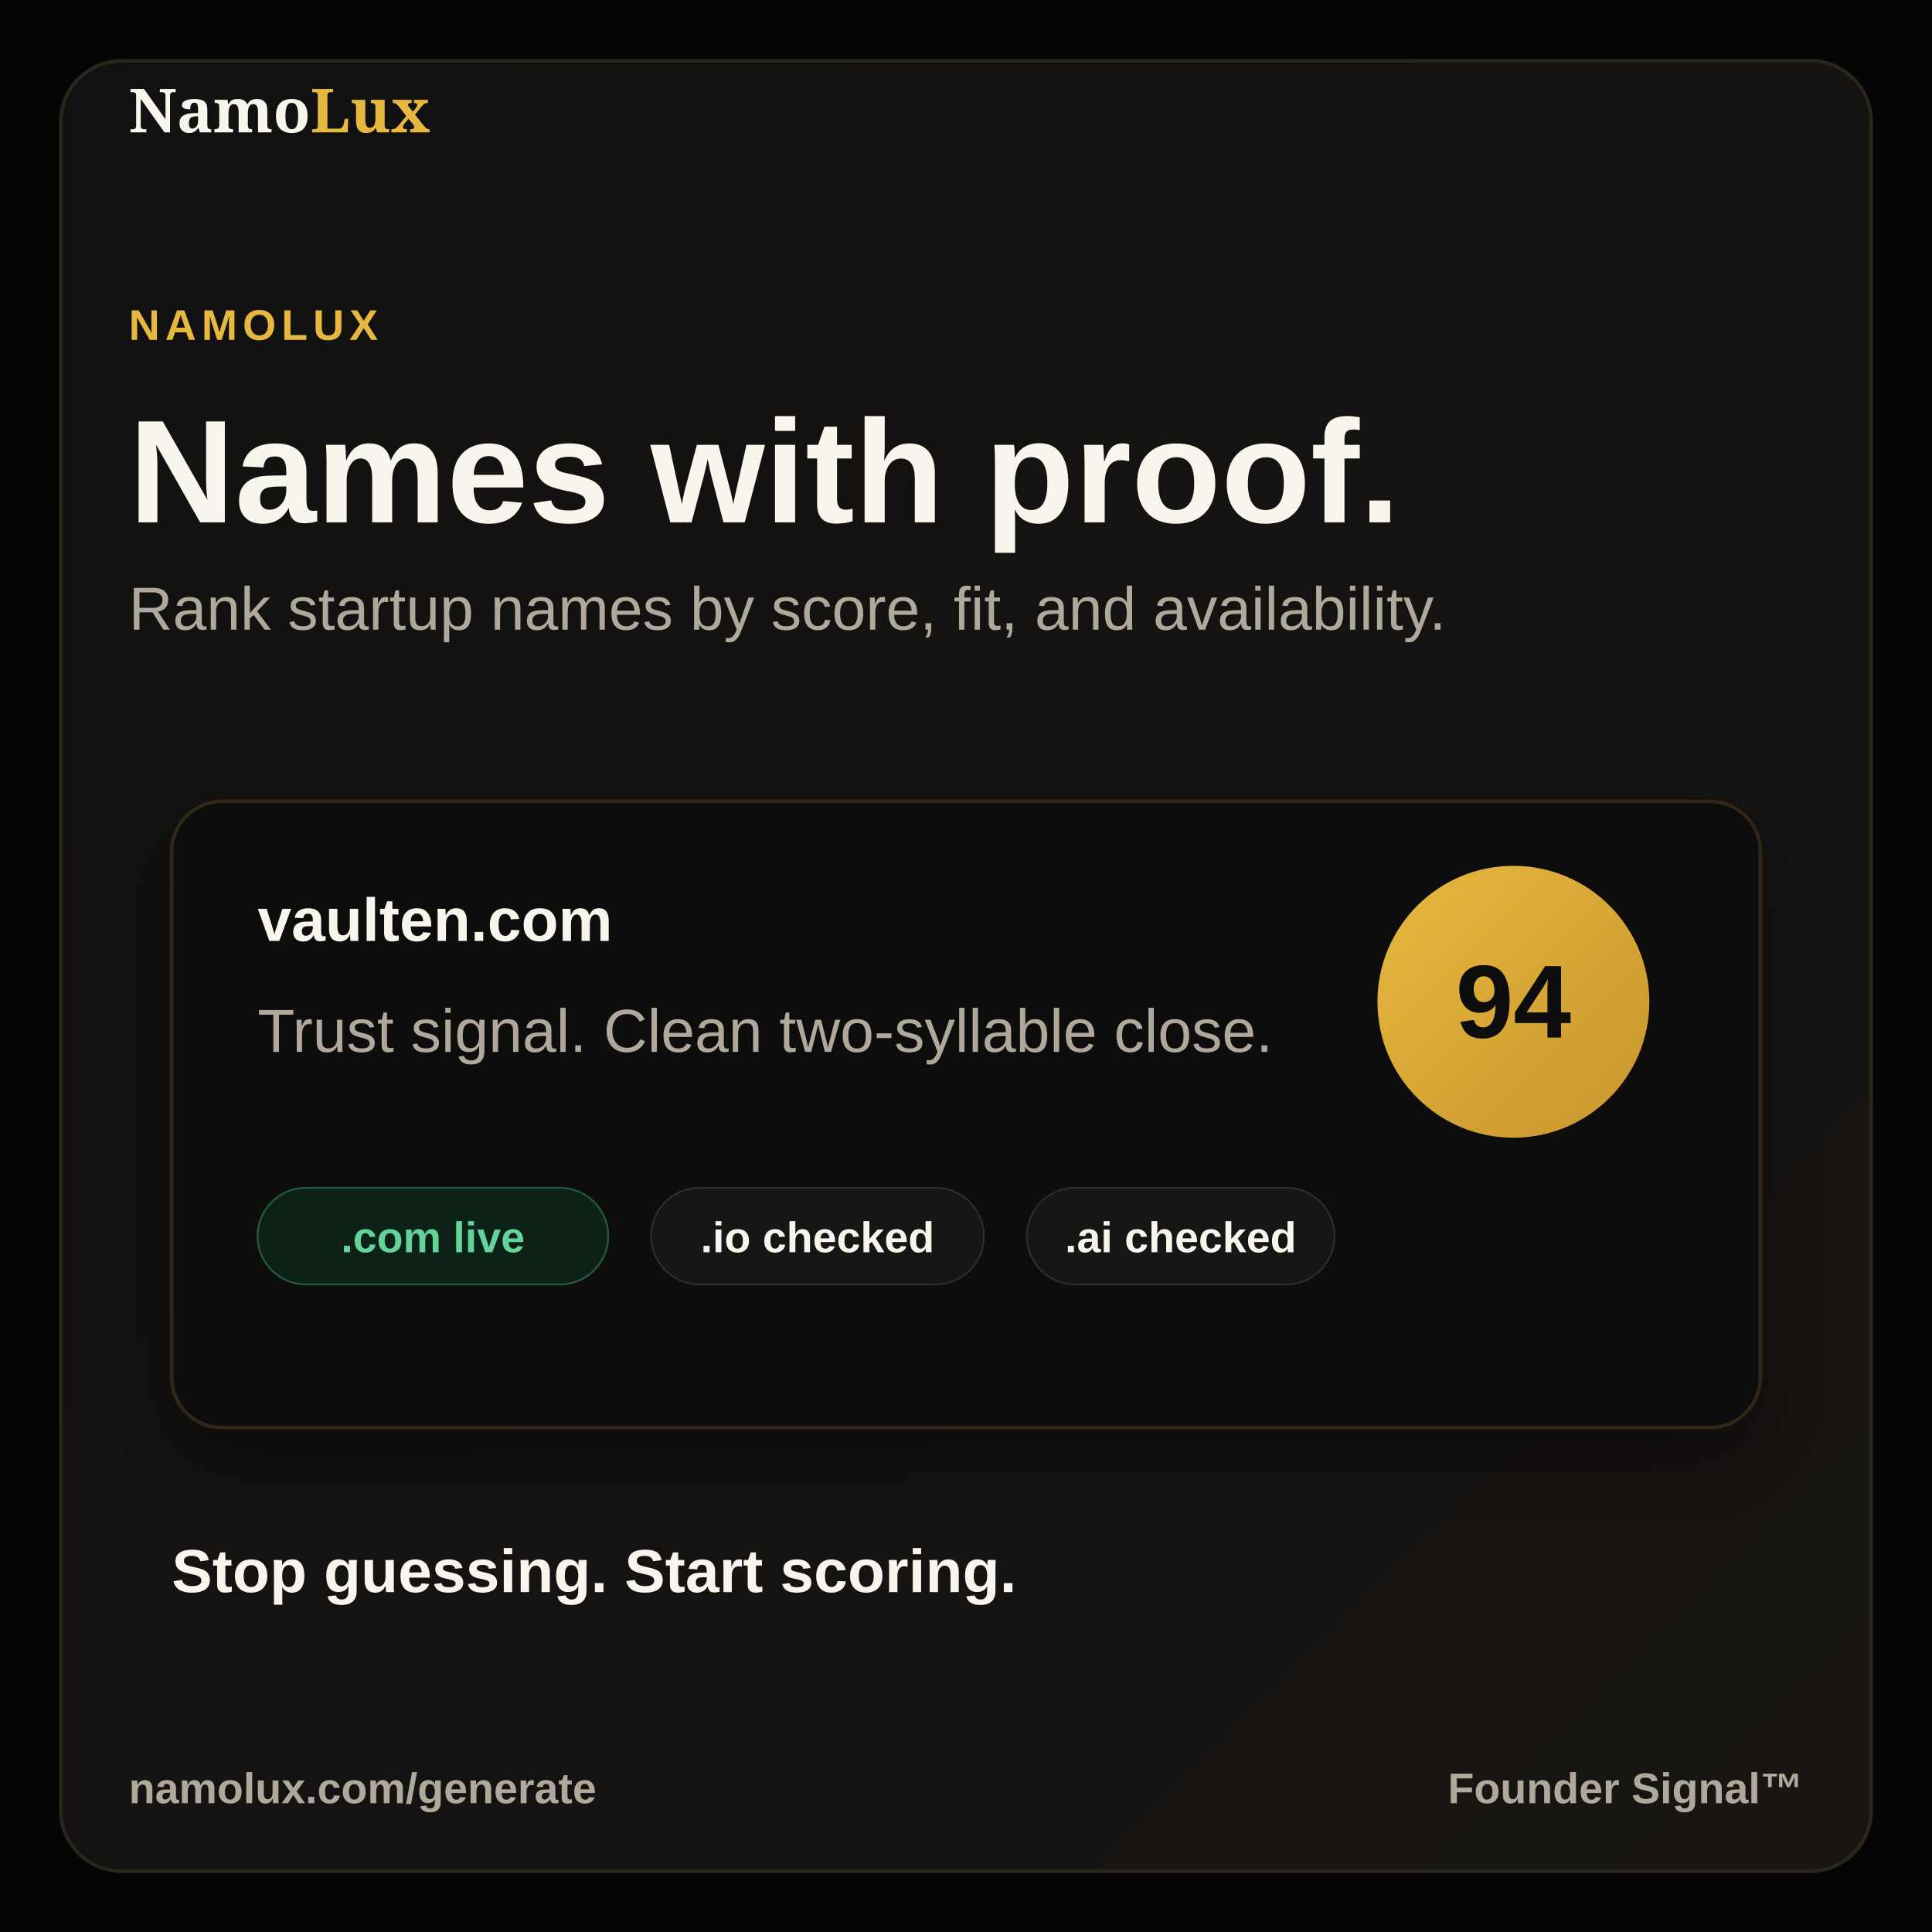
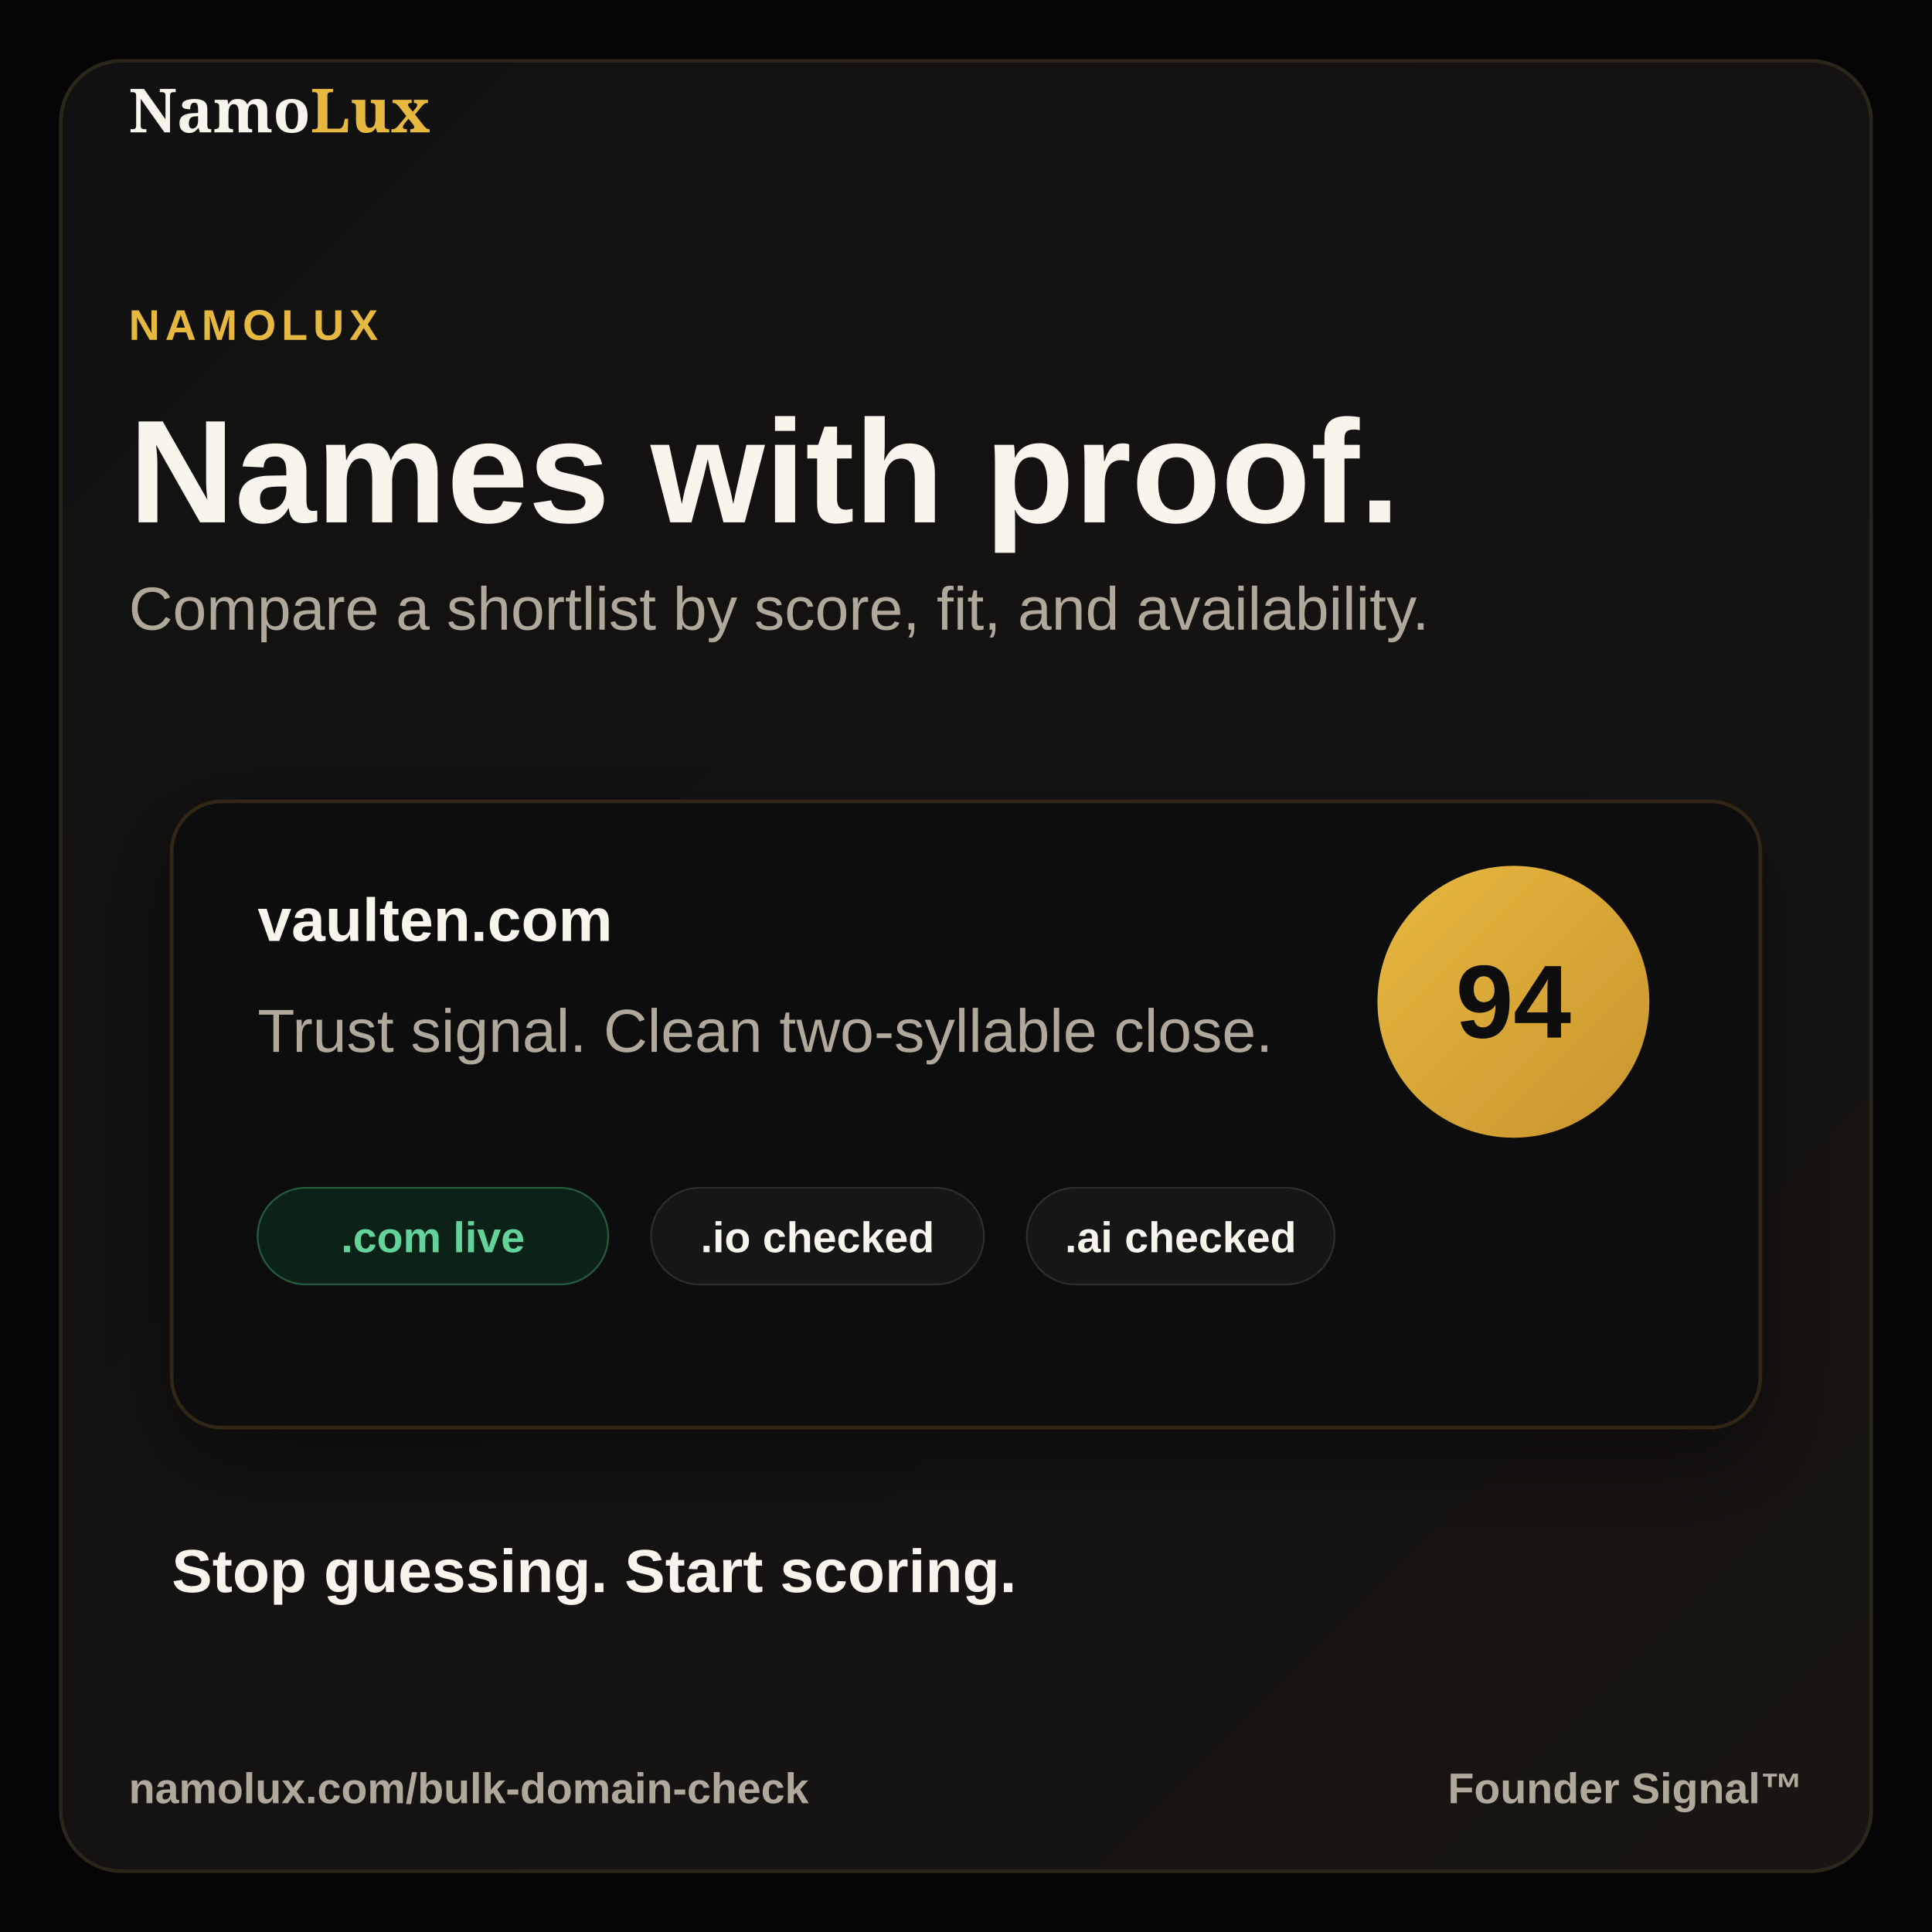
<svg xmlns="http://www.w3.org/2000/svg" width="1080" height="1080" viewBox="0 0 1080 1080" fill="none">
  <defs>
    <linearGradient id="gold" x1="0" y1="0" x2="1" y2="1">
      <stop offset="0" stop-color="#E7B83F" />
      <stop offset="1" stop-color="#C9952D" />
    </linearGradient>
    <linearGradient id="panel" x1="0" y1="0" x2="1" y2="1">
      <stop offset="0" stop-color="#111111" />
      <stop offset="1" stop-color="#181512" />
    </linearGradient>
    <filter id="softShadow" x="-20%" y="-20%" width="140%" height="140%">
      <feDropShadow dx="0" dy="18" stdDeviation="24" flood-color="#000000" flood-opacity="0.45" />
    </filter>
    <style>
        .brand { font: 800 34px Georgia, serif; fill: #F8F5EC; letter-spacing: 0; }
        .brandGold { fill: #E7B83F; }
        .eyebrow { font: 700 24px Arial, sans-serif; fill: #E7B83F; letter-spacing: 3px; }
        .h1 { font: 800 82px Arial, sans-serif; fill: #F8F5EC; letter-spacing: 0; }
        .h1Small { font: 800 66px Arial, sans-serif; fill: #F8F5EC; letter-spacing: 0; }
        .body { font: 400 34px Arial, sans-serif; fill: #AFA89B; letter-spacing: 0; }
        .bodyStrong { font: 700 34px Arial, sans-serif; fill: #F8F5EC; letter-spacing: 0; }
        .tiny { font: 600 24px Arial, sans-serif; fill: #AFA89B; letter-spacing: 0; }
        .metric { font: 800 58px Arial, sans-serif; fill: #F8F5EC; letter-spacing: 0; }
        .label { font: 700 24px Arial, sans-serif; fill: #AFA89B; letter-spacing: 0; }
      </style>
  </defs>
  <rect width="1080" height="1080" fill="#050505" />
  <rect x="34" y="34" width="1012" height="1012" rx="34" fill="url(#panel)" stroke="#2b261a" stroke-width="2" />
  <g transform="translate(72 74)">
    <text class="brand">Namo<tspan class="brandGold">Lux</tspan>
    </text>
  </g>
-   <text x="72" y="1008" class="tiny">namolux.com/generate</text>
+   <text x="72" y="1008" class="tiny">namolux.com/bulk-domain-check</text>
  <text x="1008" y="1008" text-anchor="end" class="tiny">Founder Signal™</text>
  <text x="72" y="190" class="eyebrow">NAMOLUX</text>
  <text x="72" y="292" class="h1">Names with proof.</text>
-   <text x="72" y="352" class="body">Rank startup names by score, fit, and availability.</text>
+   <text x="72" y="352" class="body">Compare a shortlist by score, fit, and availability.</text>
  <g filter="url(#softShadow)">
    <rect x="96" y="448" width="888" height="350" rx="28" fill="#0B0B0B" stroke="#302718" stroke-width="2" />
    <text x="144" y="526" class="bodyStrong">vaulten.com</text>
    <text x="144" y="588" class="body">Trust signal. Clean two-syllable close.</text>
    <circle cx="846" cy="560" r="76" fill="url(#gold)" />
    <text x="846" y="580" text-anchor="middle" font-family="Arial" font-size="58" font-weight="900" fill="#080808">94</text>
    <rect x="144" y="664" width="196" height="54" rx="27" fill="#102015" stroke="#245C3D" />
    <text x="242" y="700" text-anchor="middle" font-family="Arial" font-size="24" font-weight="700" fill="#63D39A">.com live</text>
    <rect x="364" y="664" width="186" height="54" rx="27" fill="#131313" stroke="#2D2D2D" />
    <text x="457" y="700" text-anchor="middle" font-family="Arial" font-size="24" font-weight="700" fill="#F8F5EC">.io checked</text>
    <rect x="574" y="664" width="172" height="54" rx="27" fill="#131313" stroke="#2D2D2D" />
    <text x="660" y="700" text-anchor="middle" font-family="Arial" font-size="24" font-weight="700" fill="#F8F5EC">.ai checked</text>
  </g>
  <text x="96" y="890" class="bodyStrong">Stop guessing. Start scoring.</text>
</svg>
